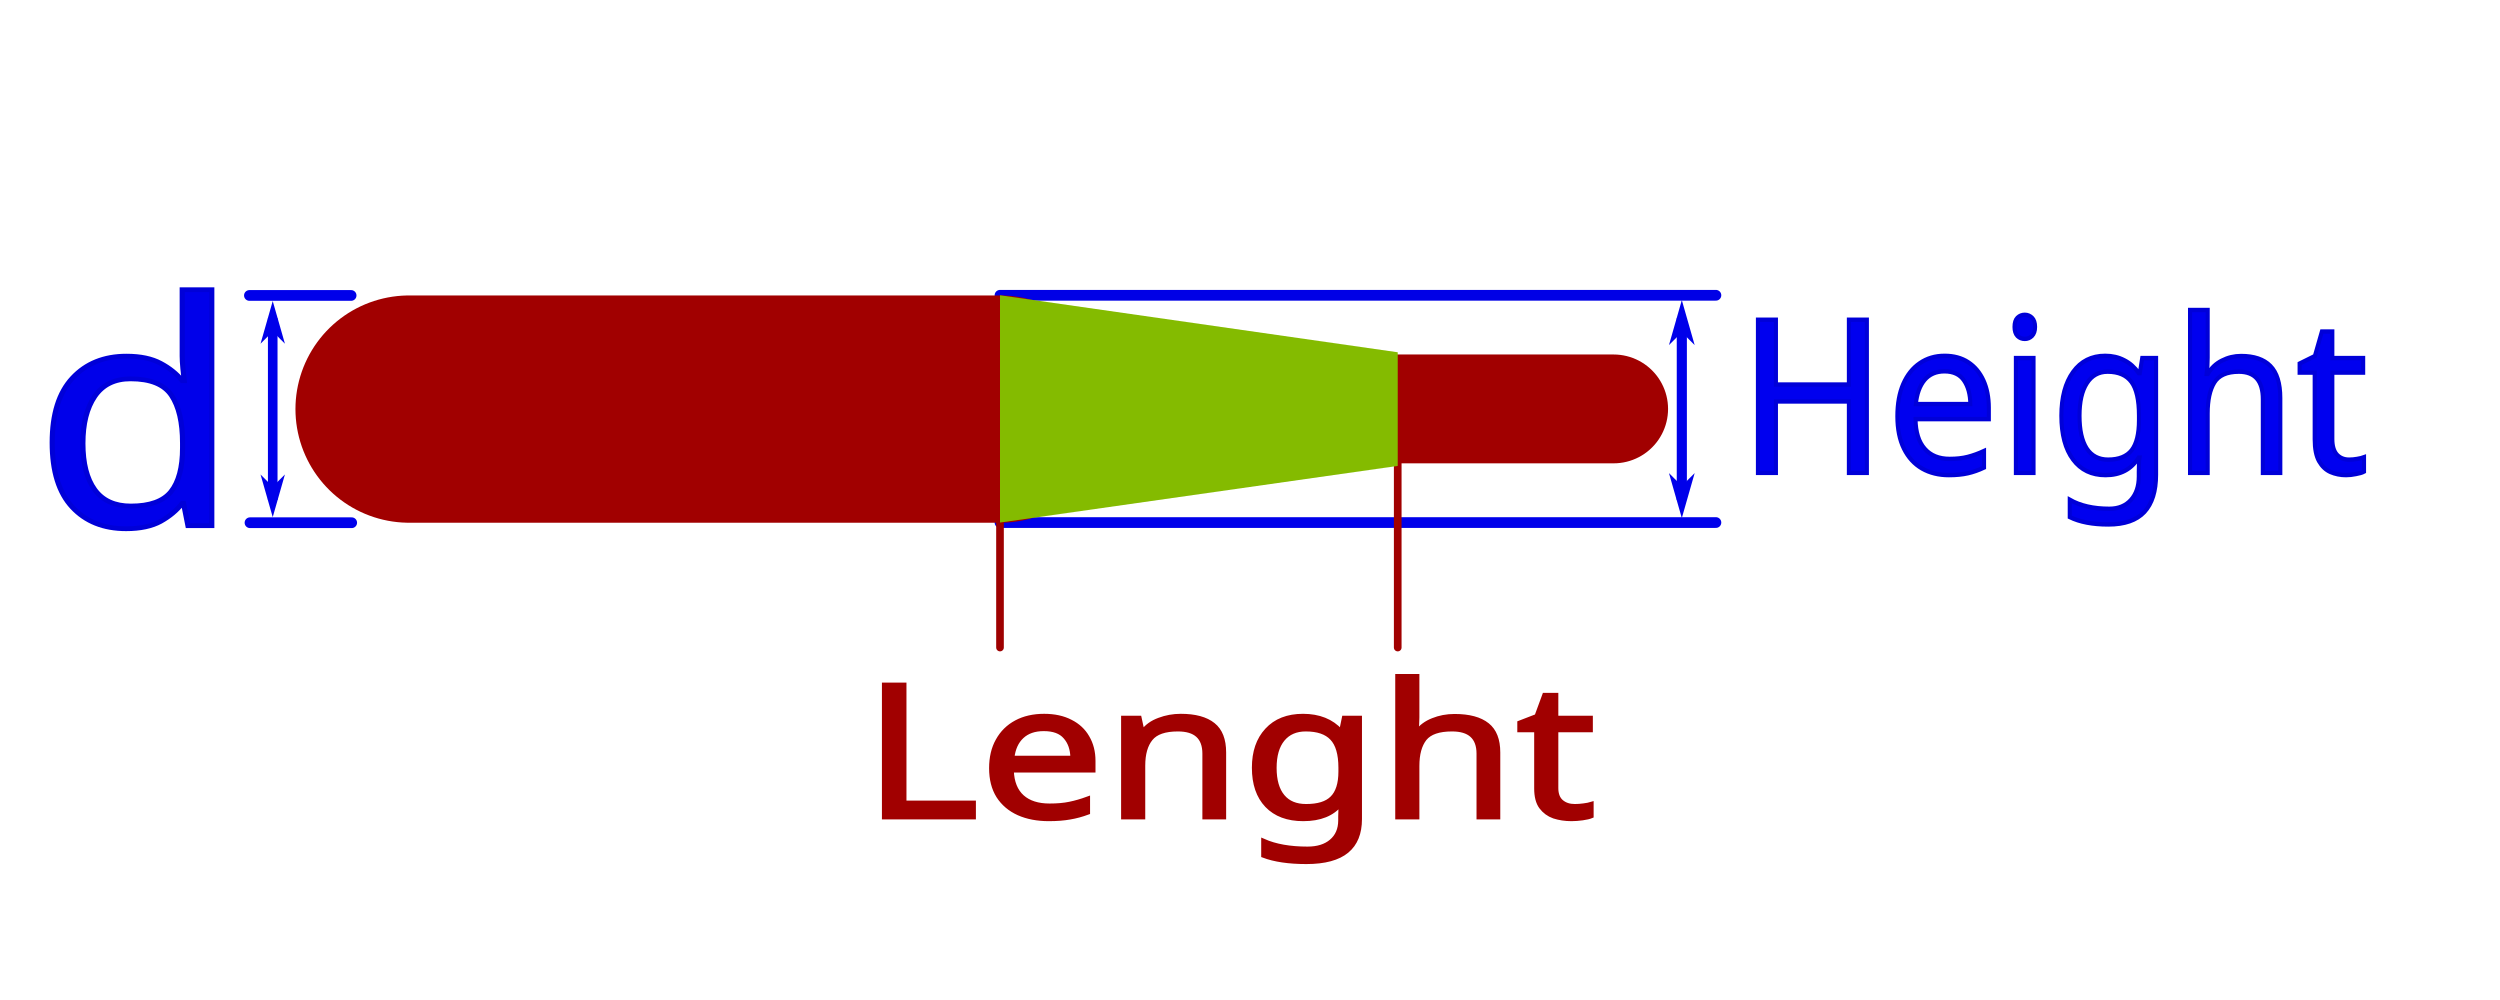
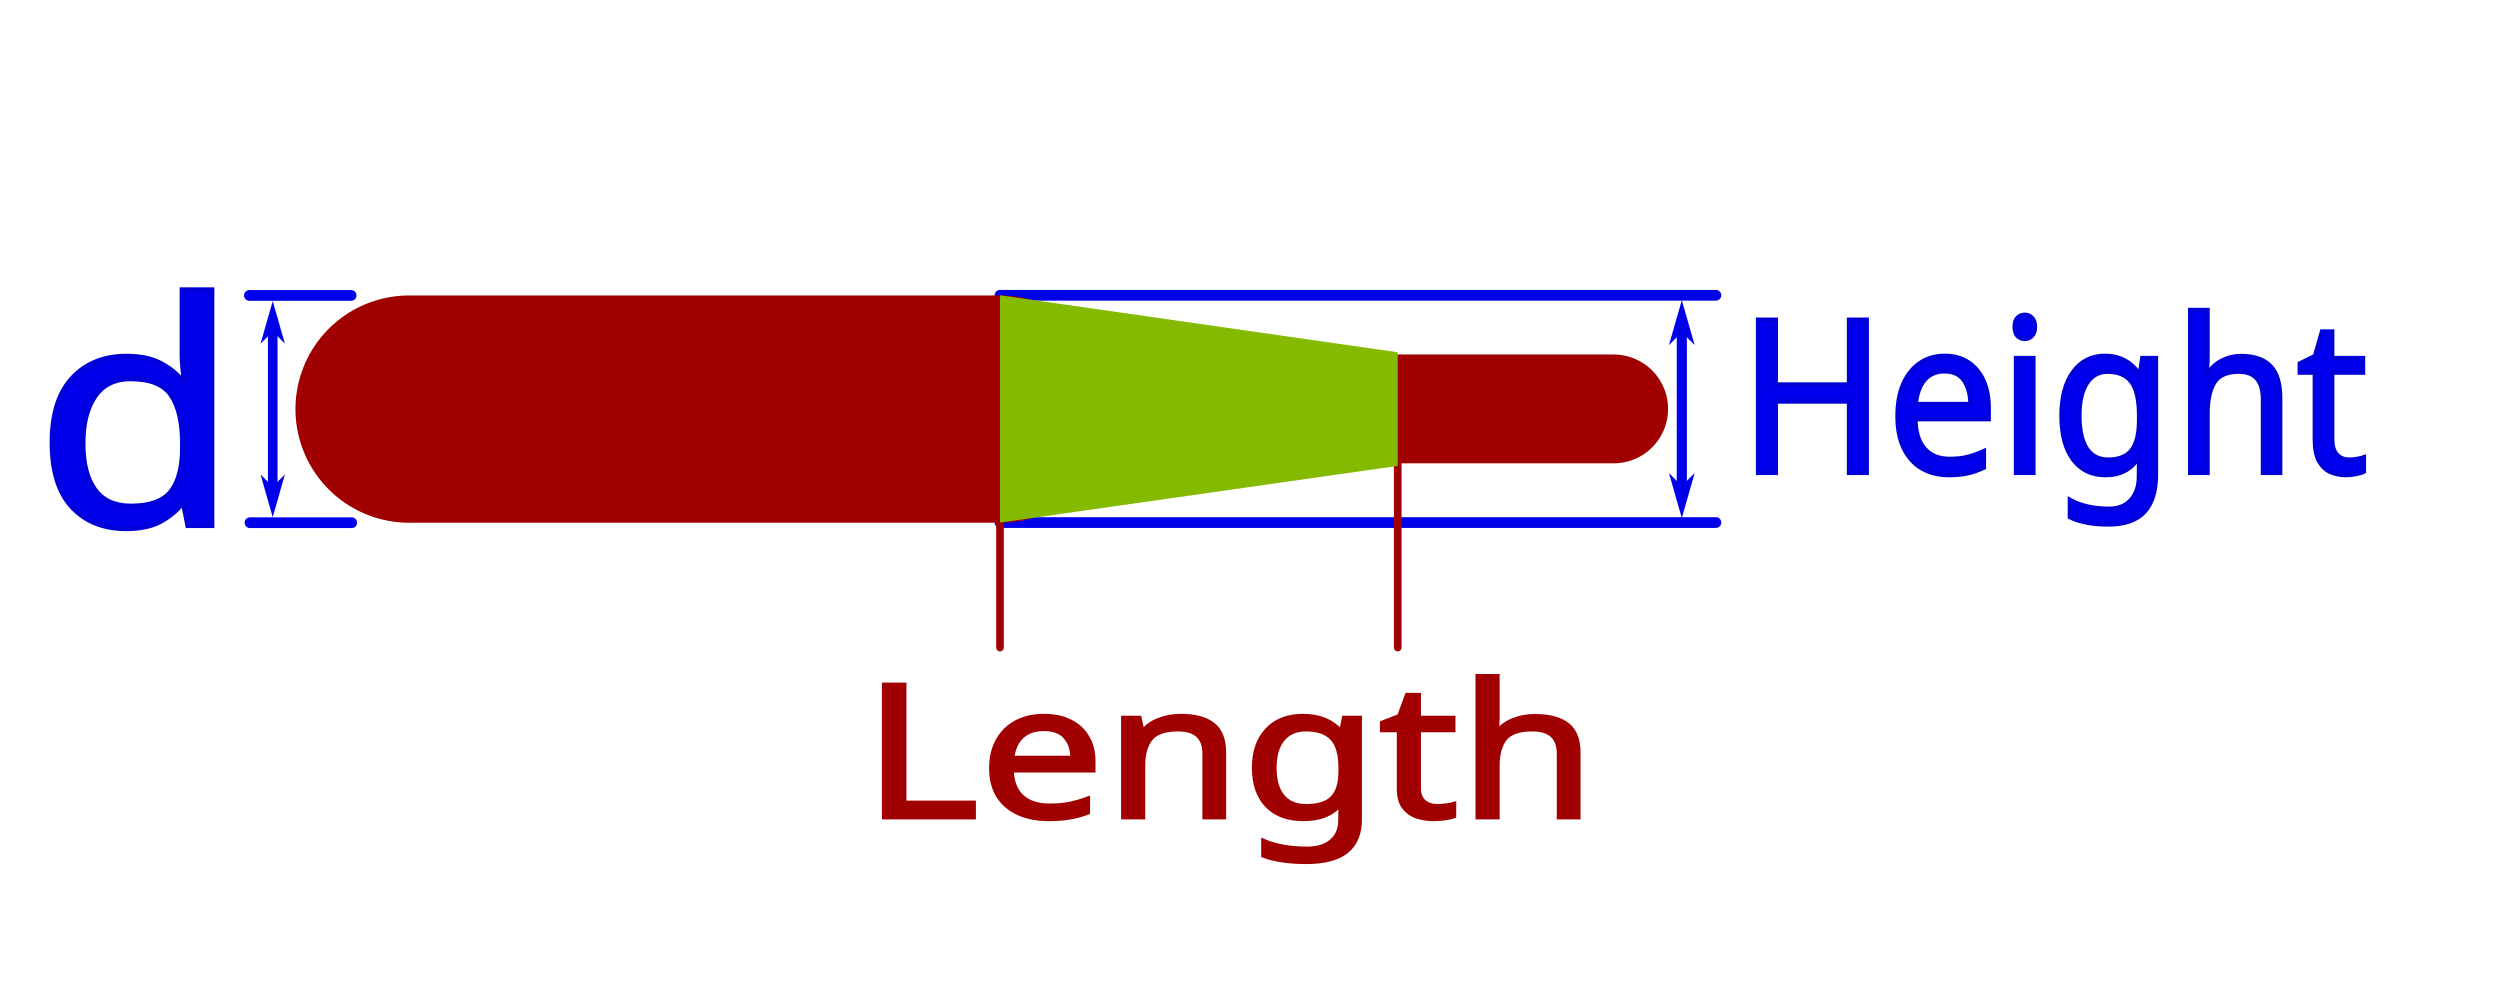
<svg xmlns="http://www.w3.org/2000/svg" id="Слой_1" data-name="Слой 1" viewBox="0 0 220 88" version="1.1" width="220" height="88">
  <defs id="defs115772">
    <marker style="overflow:visible" id="Arrow1Send" refX="0" refY="0" orient="auto">
      <path transform="matrix(-0.2,0,0,-0.2,-1.2,0)" style="fill:#0000ea;fill-opacity:1;fill-rule:evenodd;stroke:#0000ea;stroke-width:1pt;stroke-opacity:1" d="M 0,0 5,-5 -12.5,0 5,5 Z" id="path863" />
    </marker>
    <marker style="overflow:visible" id="marker2082" refX="0" refY="0" orient="auto">
      <path transform="scale(-0.6)" d="M 8.719,4.034 -2.207,0.016 8.719,-4.002 c -1.745,2.372 -1.735,5.617 -6e-7,8.035 z" style="fill:#000000;fill-opacity:1;fill-rule:evenodd;stroke:#000000;stroke-width:0.625;stroke-linejoin:round;stroke-opacity:1" id="path2080" />
    </marker>
    <marker style="overflow:visible" id="marker1866" refX="0" refY="0" orient="auto">
      <path transform="scale(0.6)" d="M 8.719,4.034 -2.207,0.016 8.719,-4.002 c -1.745,2.372 -1.735,5.617 -6e-7,8.035 z" style="fill:#000000;fill-opacity:1;fill-rule:evenodd;stroke:#000000;stroke-width:0.625;stroke-linejoin:round;stroke-opacity:1" id="path1864" />
    </marker>
    <marker style="overflow:visible" id="Arrow1Lend" refX="0" refY="0" orient="auto">
      <path transform="matrix(-0.8,0,0,-0.8,-10,0)" style="fill:#000000;fill-opacity:1;fill-rule:evenodd;stroke:#000000;stroke-width:1pt;stroke-opacity:1" d="M 0,0 5,-5 -12.5,0 5,5 Z" id="path851" />
    </marker>
    <marker style="overflow:visible" id="Tail" refX="0" refY="0" orient="auto">
      <g transform="scale(-1.2)" id="g896" style="fill:#000000;fill-opacity:1;stroke:#000000;stroke-opacity:1">
        <path style="fill:#000000;fill-opacity:1;fill-rule:evenodd;stroke:#000000;stroke-width:0.8;stroke-linecap:round;stroke-opacity:1" d="M -3.805,-3.959 0.544,0" id="path884" />
        <path style="fill:#000000;fill-opacity:1;fill-rule:evenodd;stroke:#000000;stroke-width:0.8;stroke-linecap:round;stroke-opacity:1" d="M -1.287,-3.959 3.062,0" id="path886" />
        <path style="fill:#000000;fill-opacity:1;fill-rule:evenodd;stroke:#000000;stroke-width:0.8;stroke-linecap:round;stroke-opacity:1" d="M 1.305,-3.959 5.654,0" id="path888" />
        <path style="fill:#000000;fill-opacity:1;fill-rule:evenodd;stroke:#000000;stroke-width:0.8;stroke-linecap:round;stroke-opacity:1" d="M -3.805,4.178 0.544,0.22" id="path890" />
        <path style="fill:#000000;fill-opacity:1;fill-rule:evenodd;stroke:#000000;stroke-width:0.8;stroke-linecap:round;stroke-opacity:1" d="M -1.287,4.178 3.062,0.22" id="path892" />
        <path style="fill:#000000;fill-opacity:1;fill-rule:evenodd;stroke:#000000;stroke-width:0.8;stroke-linecap:round;stroke-opacity:1" d="M 1.305,4.178 5.654,0.22" id="path894" />
      </g>
    </marker>
    <marker style="overflow:visible" id="Arrow2Mend" refX="0" refY="0" orient="auto">
      <path transform="scale(-0.6)" d="M 8.719,4.034 -2.207,0.016 8.719,-4.002 c -1.745,2.372 -1.735,5.617 -6e-7,8.035 z" style="fill:#000000;fill-opacity:1;fill-rule:evenodd;stroke:#000000;stroke-width:0.625;stroke-linejoin:round;stroke-opacity:1" id="path875" />
    </marker>
    <marker style="overflow:visible" id="Arrow2Sstart" refX="0" refY="0" orient="auto">
      <path transform="matrix(0.3,0,0,0.3,-0.69,0)" d="M 8.719,4.034 -2.207,0.016 8.719,-4.002 c -1.745,2.372 -1.735,5.617 -6e-7,8.035 z" style="fill:#000000;fill-opacity:1;fill-rule:evenodd;stroke:#000000;stroke-width:0.625;stroke-linejoin:round;stroke-opacity:1" id="path878" />
    </marker>
    <marker style="overflow:visible" id="Arrow1Sstart" refX="0" refY="0" orient="auto">
      <path transform="matrix(0.2,0,0,0.2,1.2,0)" style="fill:#0000ea;fill-opacity:1;fill-rule:evenodd;stroke:#0000ea;stroke-width:1pt;stroke-opacity:1" d="M 0,0 5,-5 -12.5,0 5,5 Z" id="path860" />
    </marker>
    <marker style="overflow:visible" id="Arrow1Mstart" refX="0" refY="0" orient="auto">
      <path transform="matrix(0.4,0,0,0.4,4,0)" style="fill:#000000;fill-opacity:1;fill-rule:evenodd;stroke:#000000;stroke-width:1pt;stroke-opacity:1" d="M 0,0 5,-5 -12.5,0 5,5 Z" id="path854" />
    </marker>
    <marker style="overflow:visible" id="Arrow1Lstart" refX="0" refY="0" orient="auto">
      <path transform="matrix(0.8,0,0,0.8,10,0)" style="fill:#000000;fill-opacity:1;fill-rule:evenodd;stroke:#000000;stroke-width:1pt;stroke-opacity:1" d="M 0,0 5,-5 -12.5,0 5,5 Z" id="path848" />
    </marker>
    <style id="style115770">.cls-1{fill:#f29100;}.cls-2{fill:#b9b9b9;}</style>
    <marker style="overflow:visible" id="Arrow1Sstart-8" refX="0" refY="0" orient="auto">
      <path transform="matrix(0.2,0,0,0.2,1.2,0)" style="fill:#0000ea;fill-opacity:1;fill-rule:evenodd;stroke:#0000ea;stroke-width:1pt;stroke-opacity:1" d="M 0,0 5,-5 -12.5,0 5,5 Z" id="path860-9" />
    </marker>
    <marker style="overflow:visible" id="Arrow1Send-0" refX="0" refY="0" orient="auto">
      <path transform="matrix(-0.2,0,0,-0.2,-1.2,0)" style="fill:#0000ea;fill-opacity:1;fill-rule:evenodd;stroke:#0000ea;stroke-width:1pt;stroke-opacity:1" d="M 0,0 5,-5 -12.5,0 5,5 Z" id="path863-8" />
    </marker>
    <marker style="overflow:visible" id="Arrow1Sstart-9" refX="0" refY="0" orient="auto">
      <path transform="matrix(0.2,0,0,0.2,1.2,0)" style="fill:#0000ea;fill-opacity:1;fill-rule:evenodd;stroke:#0000ea;stroke-width:1pt;stroke-opacity:1" d="M 0,0 5,-5 -12.5,0 5,5 Z" id="path860-5" />
    </marker>
    <marker style="overflow:visible" id="Arrow1Send-7" refX="0" refY="0" orient="auto">
      <path transform="matrix(-0.2,0,0,-0.2,-1.2,0)" style="fill:#0000ea;fill-opacity:1;fill-rule:evenodd;stroke:#0000ea;stroke-width:1pt;stroke-opacity:1" d="M 0,0 5,-5 -12.5,0 5,5 Z" id="path863-9" />
    </marker>
  </defs>
  <path style="fill:none;stroke:#0000ea;stroke-width:0.845;stroke-linecap:butt;stroke-linejoin:miter;stroke-miterlimit:4;stroke-dasharray:none;stroke-opacity:1;marker-start:url(#Arrow1Sstart);marker-end:url(#Arrow1Send)" d="M 24,28 V 44" id="path2066" />
  <text xml:space="preserve" style="font-size:28.425px;line-height:1.25;font-family:sans-serif;letter-spacing:0px;word-spacing:0px;fill:#0000ea;fill-opacity:1;stroke:#0000d8;stroke-width:0.437;stroke-miterlimit:4;stroke-dasharray:none;stroke-opacity:1" x="2.855" y="48.111" id="text2758" transform="scale(1.040096,0.9614495)">
    <tspan id="tspan2756" x="2.855" y="48.111" style="font-size:28.425px;fill:#0000ea;fill-opacity:1;stroke:#0000d8;stroke-width:0.437;stroke-miterlimit:4;stroke-dasharray:none;stroke-opacity:1">d</tspan>
  </text>
  <path style="fill:none;stroke:#0000e6;stroke-width:0.945;stroke-linecap:round;stroke-linejoin:miter;stroke-miterlimit:3;stroke-dasharray:none;stroke-opacity:1" d="M 151,25.984 H 88 v 0" id="path842-2" />
  <path style="fill:#0000ea;fill-opacity:1;stroke:#0000ea;stroke-width:0.945;stroke-linecap:round;stroke-linejoin:miter;stroke-miterlimit:3;stroke-dasharray:none;stroke-opacity:1" d="M 151,45.984 H 88 v 0" id="path842-2-5" />
  <text xml:space="preserve" style="font-size:18.198px;line-height:1.25;font-family:sans-serif;letter-spacing:0px;word-spacing:0px;fill:#0000ef;fill-opacity:1;stroke:#0000d8;stroke-width:0.373;stroke-linecap:round;stroke-miterlimit:4;stroke-dasharray:none;stroke-opacity:1" x="158.601" y="40.147" id="text2804" transform="scale(0.964654,1.036641)">
    <tspan id="tspan2802" x="158.601" y="40.147" style="font-size:18.198px;fill:#0000ef;fill-opacity:1;stroke:#0000d8;stroke-width:0.373;stroke-linecap:round;stroke-miterlimit:4;stroke-dasharray:none;stroke-opacity:1">Height</tspan>
  </text>
  <text xml:space="preserve" style="font-size:17.908px;line-height:1.25;font-family:sans-serif;letter-spacing:0px;word-spacing:0px;fill:#a10000;fill-opacity:1;stroke:#a10000;stroke-width:0.367;stroke-miterlimit:4;stroke-dasharray:none;stroke-opacity:1" x="69.487" y="78.59" id="text2808" transform="scale(1.092487,0.9153429)">
-     <tspan id="tspan2806" x="69.487" y="78.59" style="font-size:17.908px;fill:#a10000;fill-opacity:1;stroke:#a10000;stroke-width:0.367;stroke-miterlimit:4;stroke-dasharray:none;stroke-opacity:1">Lenght</tspan>
+     <tspan id="tspan2806" x="69.487" y="78.59" style="font-size:17.908px;fill:#a10000;fill-opacity:1;stroke:#a10000;stroke-width:0.367;stroke-miterlimit:4;stroke-dasharray:none;stroke-opacity:1">Length</tspan>
  </text>
  <path style="fill:none;stroke:#9e0000;stroke-width:0.673;stroke-linecap:round;stroke-linejoin:miter;stroke-miterlimit:4;stroke-dasharray:none;stroke-opacity:1" d="m 88,37.105 v 19.879 0" id="path2810" />
  <path style="fill:none;stroke:#a10000;stroke-width:0.675;stroke-linecap:round;stroke-linejoin:miter;stroke-miterlimit:4;stroke-dasharray:none;stroke-opacity:1" d="M 123,37.893 V 56.984" id="path2812" />
  <path style="fill:none;stroke:#0000ea;stroke-width:0.891;stroke-linecap:butt;stroke-linejoin:miter;stroke-miterlimit:4;stroke-dasharray:none;stroke-opacity:1;marker-start:url(#Arrow1Sstart-8);marker-end:url(#Arrow1Send-0)" d="M 148,28 V 44" id="path2066-3" />
  <path style="fill:#0000cb;fill-opacity:1;stroke:#0000ea;stroke-width:0.945;stroke-linecap:round;stroke-linejoin:miter;stroke-miterlimit:3;stroke-dasharray:none;stroke-opacity:1" d="m 30.897,26 h -8.948 v 0" id="path842" />
  <path style="fill:none;stroke:#0000ea;stroke-width:0.945;stroke-linecap:round;stroke-linejoin:miter;stroke-miterlimit:4;stroke-dasharray:none;stroke-opacity:1" d="M 30.948,46 H 22" id="path844" />
  <path style="fill:none;stroke:#a10000;stroke-width:20;stroke-linecap:round;stroke-linejoin:miter;stroke-miterlimit:4;stroke-dasharray:none;stroke-opacity:1" d="M 88,36 H 36" id="path1052" />
  <path style="fill:#84bb00;fill-opacity:1;stroke:#a10000;stroke-width:9.578;stroke-linecap:round;stroke-linejoin:miter;stroke-miterlimit:4;stroke-dasharray:none;stroke-opacity:1" d="m 96,35.984 h 46" id="path2800" />
  <path style="opacity:1;fill:#84bb00;fill-opacity:1;stroke:#000000;stroke-width:0;stroke-linecap:butt;stroke-linejoin:miter;stroke-miterlimit:4;stroke-dasharray:none;stroke-opacity:1" d="M 88,25.984 123,31 v 10 l -35,4.984" id="path15" />
</svg>
